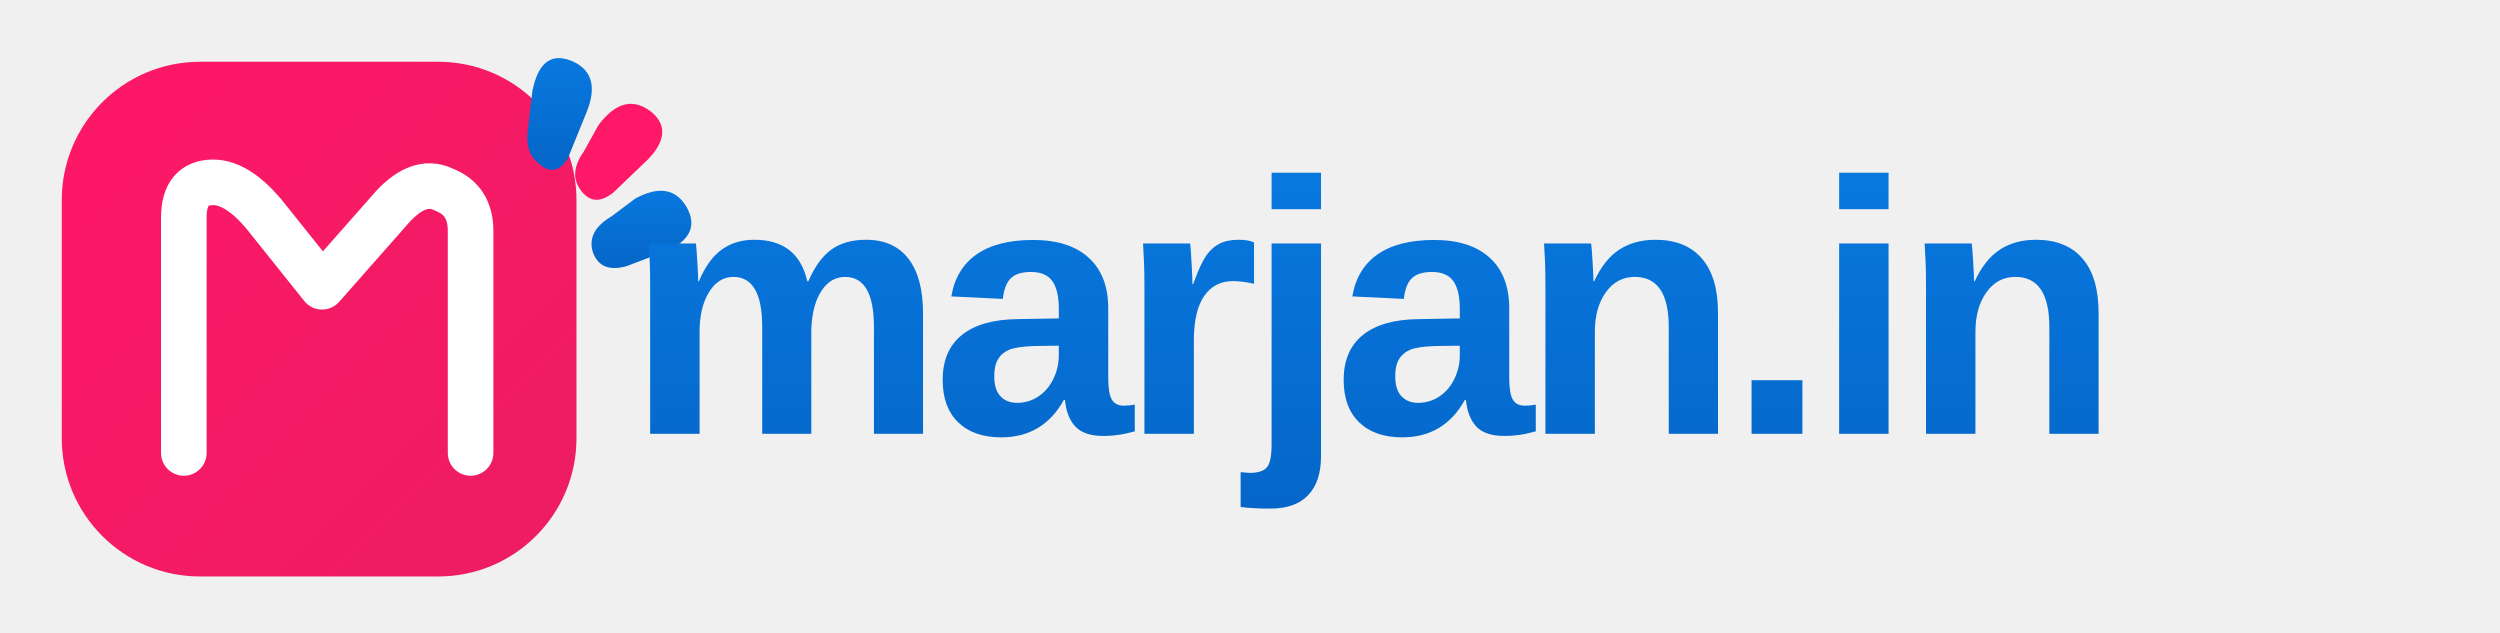
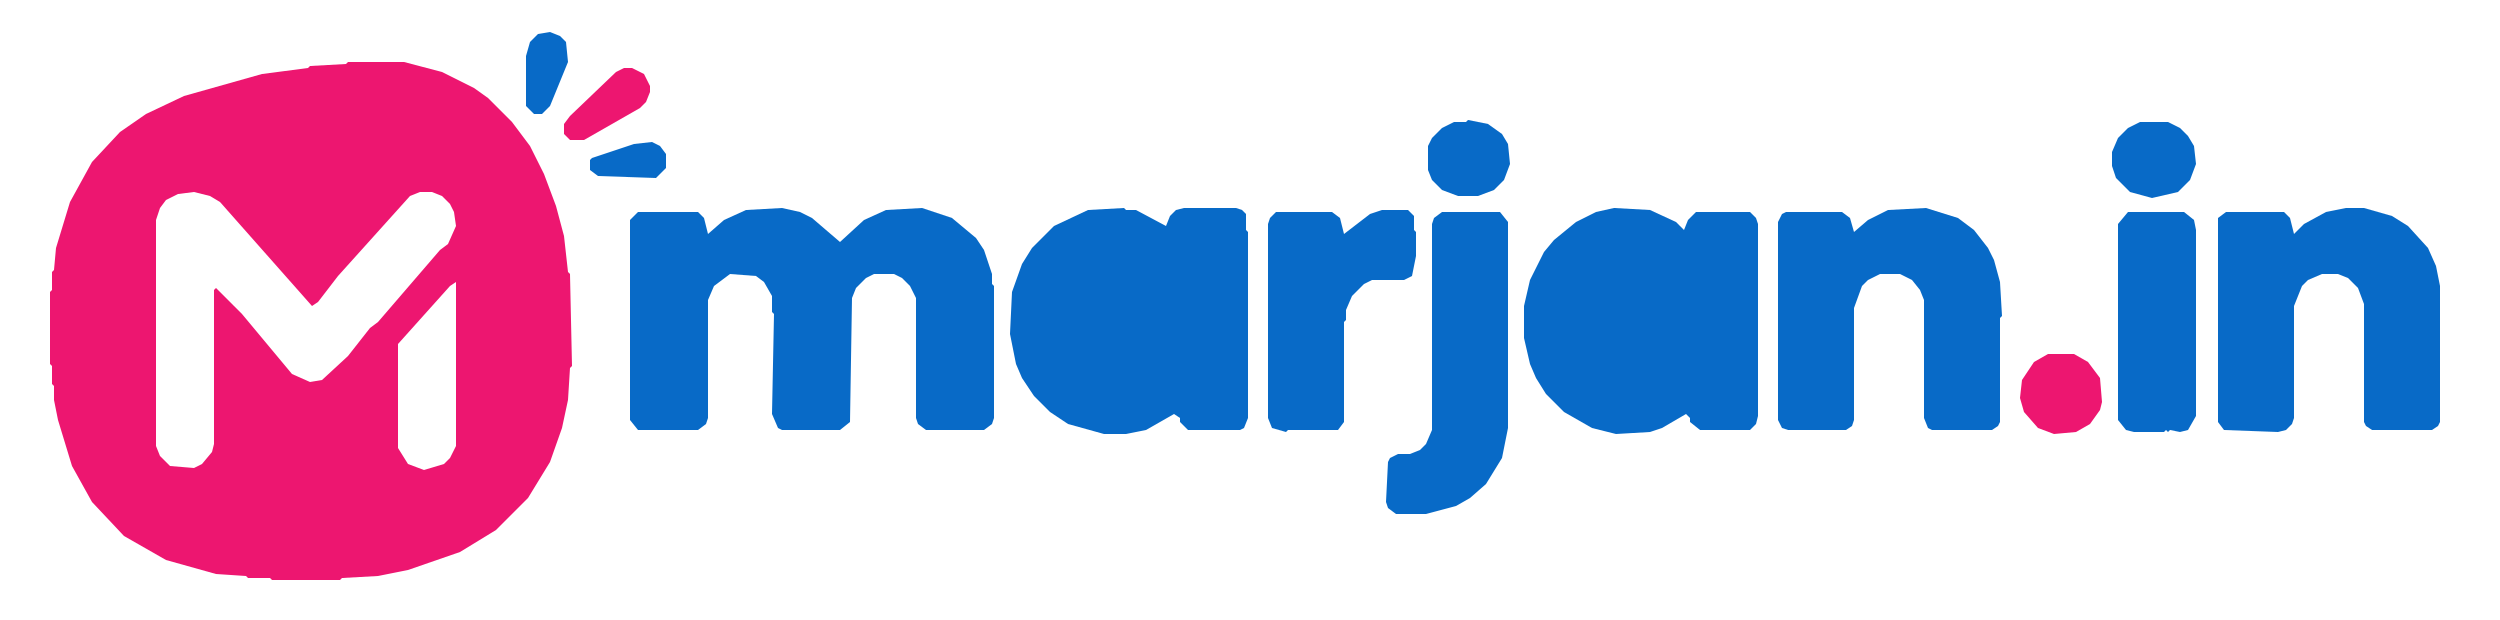
- <svg xmlns="http://www.w3.org/2000/svg" width="1700" height="430" viewBox="0 70 1700 430" role="img" aria-labelledby="title desc">
-   <defs>
-     <linearGradient id="pink" x1="0" y1="0" x2="1" y2="1">
-       <stop offset="0" stop-color="#ff1768" />
-       <stop offset="1" stop-color="#ec1d62" />
-     </linearGradient>
-     <linearGradient id="blue" x1="0" y1="0" x2="0" y2="1">
-       <stop offset="0" stop-color="#0878df" />
-       <stop offset="1" stop-color="#0566c8" />
-     </linearGradient>
-   </defs>
-   <g transform="translate(42 112)">
-     <rect x="0" y="0" width="350" height="350" rx="94" fill="url(#pink)" />
-     <path d="M83 266V106Q83 82 103 82Q119 82 137 103L177 153L222 102Q242 78 260 87Q278 94 278 115V266" fill="none" stroke="#fff" stroke-width="31" stroke-linecap="round" stroke-linejoin="round" />
-     <path d="M320 20Q326 -10 348 0Q367 9 357 34L344 66Q335 80 323 68Q315 61 317 46Z" fill="url(#blue)" />
-     <path d="M365 43Q383 19 402 35Q416 48 399 66L375 89Q361 100 352 86Q345 75 355 61Z" fill="#ff1768" />
-     <path d="M390 93Q414 80 425 99Q435 117 413 128L384 139Q366 144 361 129Q357 115 374 105Z" fill="url(#blue)" />
-   </g>
-   <text x="425" y="365" fill="url(#blue)" font-family="Arial, Helvetica, sans-serif" font-size="245" font-weight="800" letter-spacing="-9">marjan.in</text>
+ <svg xmlns="http://www.w3.org/2000/svg" width="2500" height="620" viewBox="0 0 1250 310" role="img" aria-labelledby="title desc">
+   <rect width="1250" height="310" fill="#fff" />
+   <path fill="#ed1670" fill-rule="evenodd" d="M1024.0,177.0 L1017.0,181.0 L1011.0,190.0 L1010.0,199.0 L1012.0,206.0 L1019.0,214.0 L1027.0,217.0 L1038.0,216.0 L1045.0,212.0 L1050.0,205.0 L1051.0,201.0 L1050.0,189.0 L1044.0,181.0 L1037.0,177.0Z M322.0,37.0 L316.0,34.0 L312.0,34.0 L308.0,36.0 L285.0,58.0 L282.0,62.0 L282.0,67.0 L285.0,70.0 L292.0,70.0 L320.0,54.0 L323.0,51.0 L325.0,46.0 L325.0,43.0Z M237.0,44.0 L221.0,36.0 L202.0,31.0 L174.0,31.0 L173.0,32.0 L155.0,33.0 L154.0,34.0 L131.0,37.0 L92.0,48.0 L73.0,57.0 L60.0,66.0 L46.0,81.0 L35.0,101.0 L28.0,124.0 L27.0,135.0 L26.0,136.0 L26.0,145.0 L25.0,146.0 L25.0,182.0 L26.0,183.0 L26.0,192.0 L27.0,193.0 L27.0,200.0 L29.0,210.0 L36.0,233.0 L46.0,251.0 L62.0,268.0 L83.0,280.0 L108.0,287.0 L123.0,288.0 L124.0,289.0 L135.0,289.0 L136.0,290.0 L170.0,290.0 L171.0,289.0 L189.0,288.0 L204.0,285.0 L230.0,276.0 L248.0,265.0 L264.0,249.0 L275.0,231.0 L281.0,214.0 L284.0,200.0 L285.0,184.0 L286.0,183.0 L285.0,137.0 L284.0,136.0 L282.0,118.0 L278.0,103.0 L272.0,87.0 L265.0,73.0 L256.0,61.0 L244.0,49.0Z" />
+   <path fill="#fff" d="M228.0,141.0 L225.0,143.0 L199.0,172.0 L199.0,224.0 L204.0,232.0 L212.0,235.0 L222.0,232.0 L225.0,229.0 L228.0,223.0Z M225.0,102.0 L221.0,98.0 L216.0,96.0 L210.0,96.0 L205.0,98.0 L169.0,138.0 L159.0,151.0 L156.0,153.0 L110.0,101.0 L105.0,98.0 L97.0,96.0 L89.0,97.0 L83.0,100.0 L80.0,104.0 L78.0,110.0 L78.0,223.0 L80.0,228.0 L85.0,233.0 L97.0,234.0 L101.0,232.0 L106.0,226.0 L107.0,222.0 L107.0,145.0 L108.0,144.0 L121.0,157.0 L146.0,187.0 L155.0,191.0 L161.0,190.0 L174.0,178.0 L185.0,164.0 L189.0,161.0 L220.0,125.0 L224.0,122.0 L228.0,113.0 L227.0,106.0Z" />
+   <path fill="#086ac7" d="M1064.0,106.0 L1059.0,112.0 L1059.0,210.0 L1063.0,215.0 L1067.0,216.0 L1082.0,216.0 L1083.0,215.0 L1084.0,216.0 L1085.0,215.0 L1090.0,216.0 L1094.0,215.0 L1098.0,208.0 L1098.0,115.0 L1097.0,110.0 L1092.0,106.0Z M750.0,106.0 L721.0,106.0 L717.0,109.0 L716.0,112.0 L716.0,215.0 L713.0,222.0 L710.0,225.0 L705.0,227.0 L699.0,227.0 L695.0,229.0 L694.0,231.0 L693.0,251.0 L694.0,254.0 L698.0,257.0 L713.0,257.0 L728.0,253.0 L735.0,249.0 L743.0,242.0 L751.0,229.0 L754.0,214.0 L754.0,111.0Z M704.0,105.0 L691.0,105.0 L685.0,107.0 L672.0,117.0 L670.0,109.0 L666.0,106.0 L638.0,106.0 L635.0,109.0 L634.0,112.0 L634.0,209.0 L636.0,214.0 L643.0,216.0 L644.0,215.0 L669.0,215.0 L672.0,211.0 L672.0,161.0 L673.0,160.0 L673.0,155.0 L676.0,148.0 L682.0,142.0 L686.0,140.0 L702.0,140.0 L706.0,138.0 L708.0,128.0 L708.0,116.0 L707.0,115.0 L707.0,108.0Z M1204.0,113.0 L1196.0,108.0 L1182.0,104.0 L1173.0,104.0 L1163.0,106.0 L1152.0,112.0 L1147.0,117.0 L1145.0,109.0 L1142.0,106.0 L1113.0,106.0 L1109.0,109.0 L1109.0,211.0 L1112.0,215.0 L1139.0,216.0 L1143.0,215.0 L1146.0,212.0 L1147.0,209.0 L1147.0,153.0 L1151.0,143.0 L1154.0,140.0 L1161.0,137.0 L1169.0,137.0 L1174.0,139.0 L1179.0,144.0 L1182.0,152.0 L1182.0,211.0 L1183.0,213.0 L1186.0,215.0 L1216.0,215.0 L1219.0,213.0 L1220.0,211.0 L1220.0,143.0 L1218.0,133.0 L1214.0,124.0Z M987.0,115.0 L979.0,109.0 L963.0,104.0 L944.0,105.0 L934.0,110.0 L927.0,116.0 L925.0,109.0 L921.0,106.0 L893.0,106.0 L891.0,107.0 L889.0,111.0 L889.0,210.0 L891.0,214.0 L894.0,215.0 L923.0,215.0 L926.0,213.0 L927.0,210.0 L927.0,154.0 L931.0,143.0 L934.0,140.0 L940.0,137.0 L950.0,137.0 L956.0,140.0 L960.0,145.0 L962.0,150.0 L962.0,209.0 L964.0,214.0 L966.0,215.0 L996.0,215.0 L999.0,213.0 L1000.0,211.0 L1000.0,159.0 L1001.0,158.0 L1000.0,141.0 L997.0,130.0 L994.0,124.0Z M777.0,120.0 L772.0,126.0 L765.0,140.0 L762.0,153.0 L762.0,169.0 L765.0,182.0 L768.0,189.0 L773.0,197.0 L782.0,206.0 L796.0,214.0 L808.0,217.0 L825.0,216.0 L831.0,214.0 L843.0,207.0 L845.0,209.0 L845.0,211.0 L850.0,215.0 L875.0,215.0 L878.0,212.0 L879.0,208.0 L879.0,112.0 L878.0,109.0 L875.0,106.0 L848.0,106.0 L844.0,110.0 L842.0,115.0 L838.0,111.0 L825.0,105.0 L807.0,104.0 L798.0,106.0 L788.0,111.0Z M516.0,124.0 L511.0,132.0 L506.0,146.0 L505.0,167.0 L508.0,182.0 L511.0,189.0 L517.0,198.0 L525.0,206.0 L534.0,212.0 L552.0,217.0 L563.0,217.0 L573.0,215.0 L587.0,207.0 L590.0,209.0 L590.0,211.0 L594.0,215.0 L620.0,215.0 L622.0,214.0 L624.0,209.0 L624.0,116.0 L623.0,115.0 L623.0,107.0 L621.0,105.0 L618.0,104.0 L592.0,104.0 L588.0,105.0 L585.0,108.0 L583.0,113.0 L568.0,105.0 L563.0,105.0 L562.0,104.0 L544.0,105.0 L527.0,113.0Z M315.0,110.0 L315.0,210.0 L319.0,215.0 L349.0,215.0 L353.0,212.0 L354.0,209.0 L354.0,150.0 L357.0,143.0 L365.0,137.0 L378.0,138.0 L382.0,141.0 L386.0,148.0 L386.0,156.0 L387.0,157.0 L386.0,207.0 L389.0,214.0 L391.0,215.0 L420.0,215.0 L425.0,211.0 L426.0,149.0 L428.0,144.0 L433.0,139.0 L437.0,137.0 L447.0,137.0 L451.0,139.0 L455.0,143.0 L458.0,149.0 L458.0,209.0 L459.0,212.0 L463.0,215.0 L492.0,215.0 L496.0,212.0 L497.0,209.0 L497.0,143.0 L496.0,142.0 L496.0,137.0 L492.0,125.0 L488.0,119.0 L476.0,109.0 L461.0,104.0 L443.0,105.0 L432.0,110.0 L420.0,121.0 L406.0,109.0 L400.0,106.0 L391.0,104.0 L373.0,105.0 L362.0,110.0 L354.0,117.0 L352.0,109.0 L349.0,106.0 L319.0,106.0Z M333.0,77.0 L330.0,73.0 L326.0,71.0 L317.0,72.0 L296.0,79.0 L295.0,80.0 L295.0,85.0 L299.0,88.0 L328.0,89.0 L333.0,84.0Z M1064.0,64.0 L1059.0,69.0 L1056.0,76.0 L1056.0,83.0 L1058.0,89.0 L1065.0,96.0 L1076.0,99.0 L1089.0,96.0 L1095.0,90.0 L1098.0,82.0 L1097.0,73.0 L1094.0,68.0 L1090.0,64.0 L1084.0,61.0 L1070.0,61.0Z M744.0,62.0 L734.0,60.0 L733.0,61.0 L727.0,61.0 L721.0,64.0 L716.0,69.0 L714.0,73.0 L714.0,85.0 L716.0,90.0 L721.0,95.0 L729.0,98.0 L739.0,98.0 L747.0,95.0 L752.0,90.0 L755.0,82.0 L754.0,72.0 L751.0,67.0Z M275.0,16.0 L269.0,17.0 L265.0,21.0 L263.0,28.0 L263.0,53.0 L267.0,57.0 L271.0,57.0 L275.0,53.0 L284.0,31.0 L283.0,21.0 L280.0,18.0Z" />
</svg>
